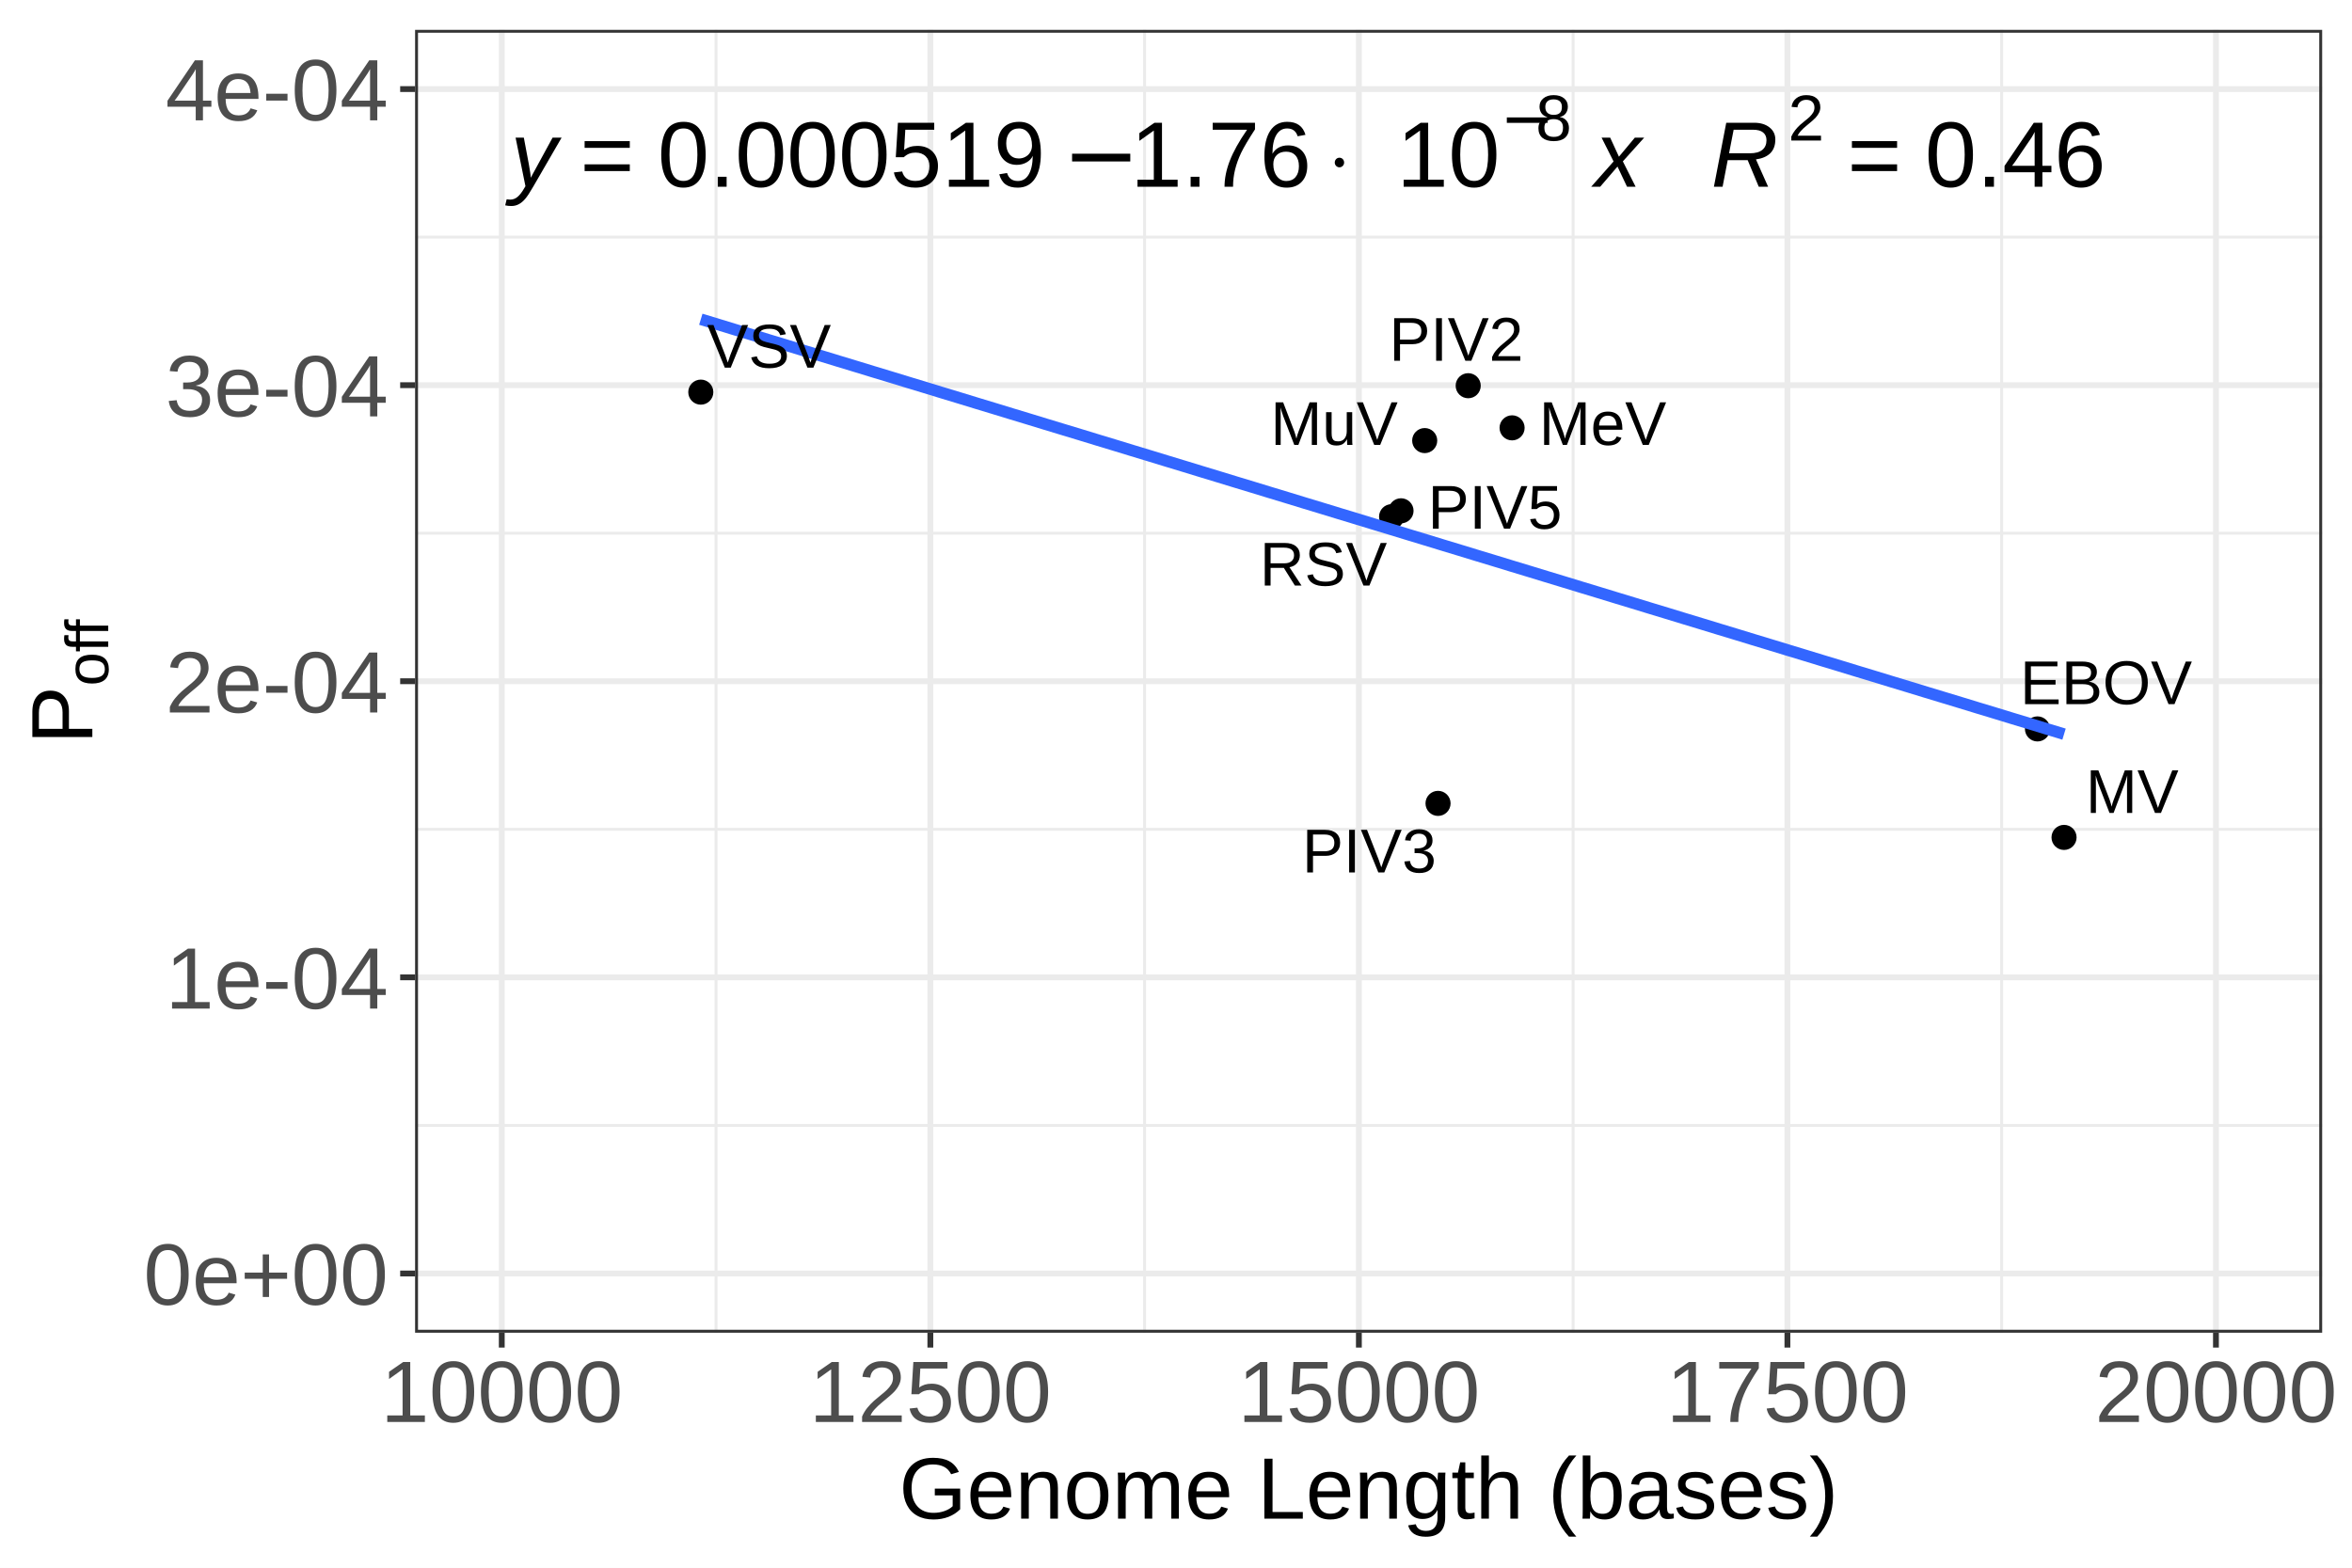
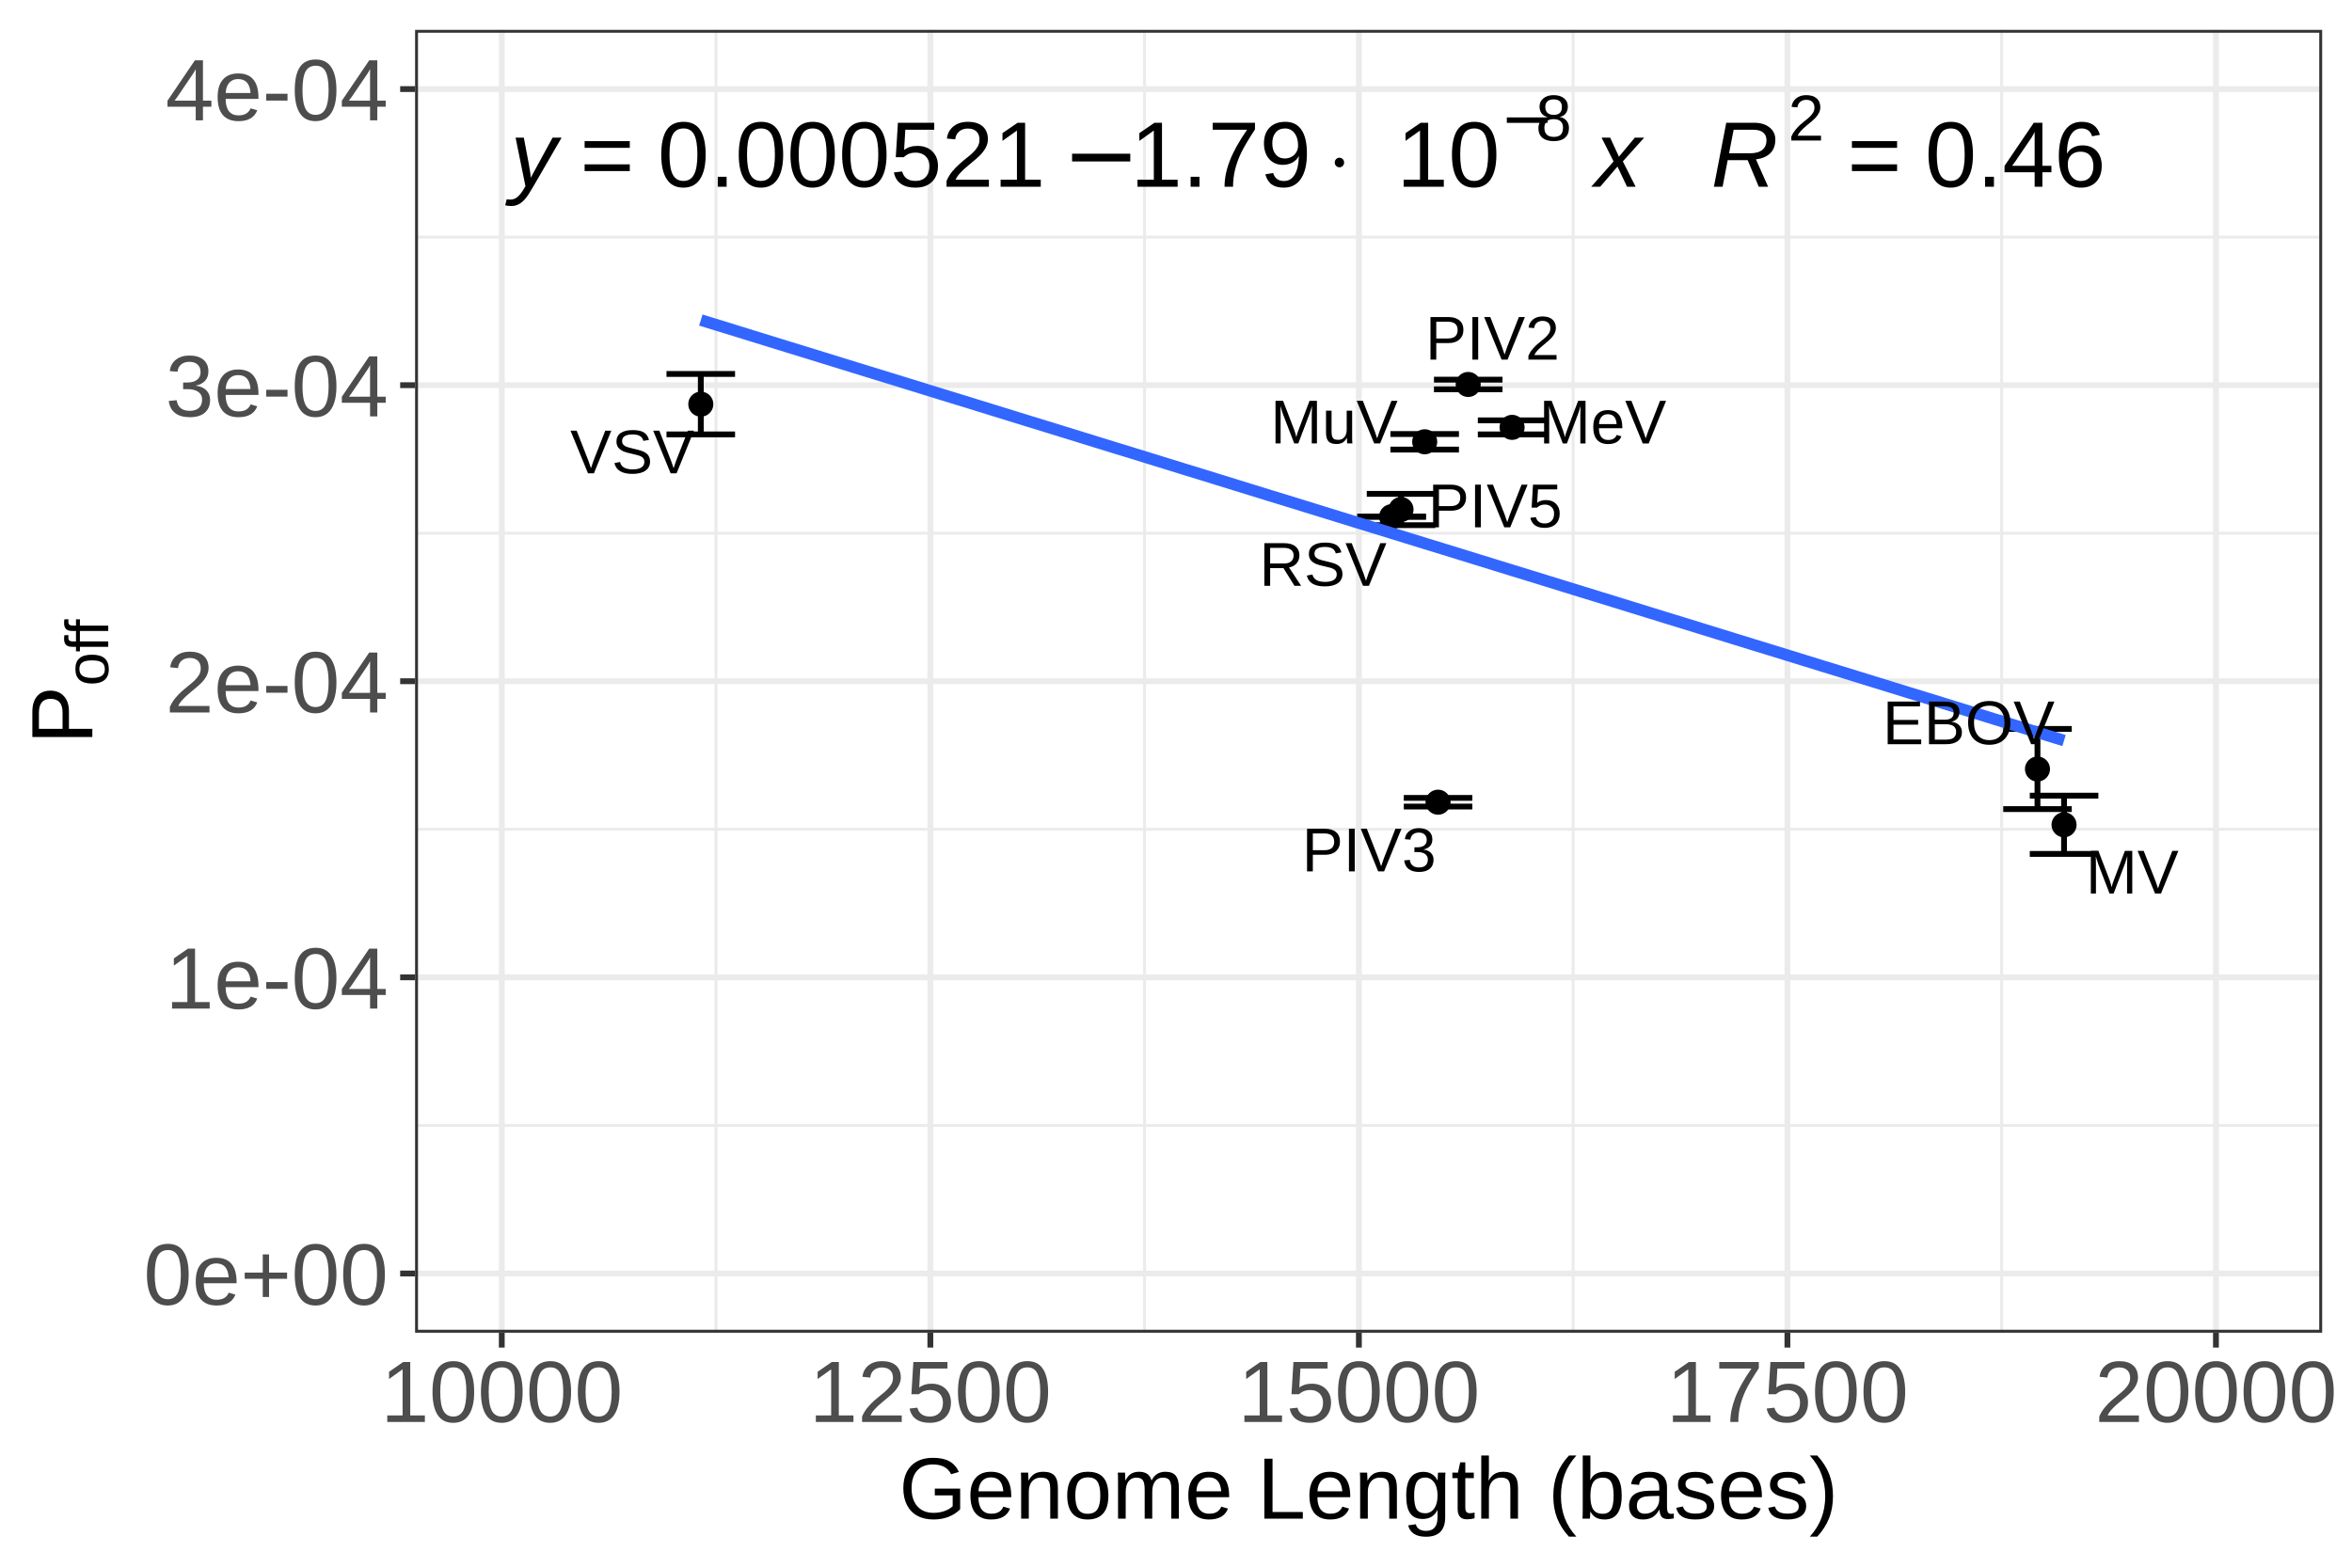
<svg xmlns="http://www.w3.org/2000/svg" class="svglite" width="432.00pt" height="288.00pt" viewBox="0 0 432.00 288.00">
  <defs>
    <style type="text/css">
    .svglite line, .svglite polyline, .svglite polygon, .svglite path, .svglite rect, .svglite circle {
      fill: none;
      stroke: #000000;
      stroke-linecap: round;
      stroke-linejoin: round;
      stroke-miterlimit: 10.00;
    }
    .svglite text {
      white-space: pre;
    }
  </style>
  </defs>
  <rect width="100%" height="100%" style="stroke: none; fill: #FFFFFF;" />
  <defs>
    <clipPath id="cpMC4wMHw0MzIuMDB8MC4wMHwyODguMDA=">
      <rect x="0.00" y="0.00" width="432.00" height="288.00" />
    </clipPath>
  </defs>
  <g clip-path="url(#cpMC4wMHw0MzIuMDB8MC4wMHwyODguMDA=)">
    <rect x="0.00" y="0.00" width="432.00" height="288.00" style="stroke-width: 1.07; stroke: #FFFFFF; fill: #FFFFFF;" />
  </g>
  <defs>
    <clipPath id="cpNzYuMjR8NDI2LjUyfDUuNDh8MjQ0Ljgz">
      <rect x="76.24" y="5.48" width="350.28" height="239.35" />
    </clipPath>
  </defs>
  <g clip-path="url(#cpNzYuMjR8NDI2LjUyfDUuNDh8MjQ0Ljgz)">
    <rect x="76.24" y="5.48" width="350.28" height="239.35" style="stroke-width: 1.07; stroke: none; fill: #FFFFFF;" />
    <polyline points="76.24,206.75 426.52,206.75 " style="stroke-width: 0.53; stroke: #EBEBEB; stroke-linecap: butt;" />
    <polyline points="76.24,152.35 426.52,152.35 " style="stroke-width: 0.53; stroke: #EBEBEB; stroke-linecap: butt;" />
    <polyline points="76.24,97.95 426.52,97.95 " style="stroke-width: 0.53; stroke: #EBEBEB; stroke-linecap: butt;" />
    <polyline points="76.24,43.56 426.52,43.56 " style="stroke-width: 0.53; stroke: #EBEBEB; stroke-linecap: butt;" />
    <polyline points="131.52,244.83 131.52,5.48 " style="stroke-width: 0.53; stroke: #EBEBEB; stroke-linecap: butt;" />
    <polyline points="210.23,244.83 210.23,5.48 " style="stroke-width: 0.53; stroke: #EBEBEB; stroke-linecap: butt;" />
    <polyline points="288.94,244.83 288.94,5.48 " style="stroke-width: 0.53; stroke: #EBEBEB; stroke-linecap: butt;" />
    <polyline points="367.65,244.83 367.65,5.48 " style="stroke-width: 0.53; stroke: #EBEBEB; stroke-linecap: butt;" />
    <polyline points="76.24,233.95 426.52,233.95 " style="stroke-width: 1.07; stroke: #EBEBEB; stroke-linecap: butt;" />
    <polyline points="76.24,179.55 426.52,179.55 " style="stroke-width: 1.07; stroke: #EBEBEB; stroke-linecap: butt;" />
    <polyline points="76.24,125.15 426.52,125.15 " style="stroke-width: 1.07; stroke: #EBEBEB; stroke-linecap: butt;" />
    <polyline points="76.24,70.76 426.52,70.76 " style="stroke-width: 1.07; stroke: #EBEBEB; stroke-linecap: butt;" />
    <polyline points="76.24,16.36 426.52,16.36 " style="stroke-width: 1.07; stroke: #EBEBEB; stroke-linecap: butt;" />
    <polyline points="92.16,244.83 92.16,5.48 " style="stroke-width: 1.07; stroke: #EBEBEB; stroke-linecap: butt;" />
    <polyline points="170.88,244.83 170.88,5.48 " style="stroke-width: 1.07; stroke: #EBEBEB; stroke-linecap: butt;" />
    <polyline points="249.59,244.83 249.59,5.48 " style="stroke-width: 1.07; stroke: #EBEBEB; stroke-linecap: butt;" />
    <polyline points="328.30,244.83 328.30,5.48 " style="stroke-width: 1.07; stroke: #EBEBEB; stroke-linecap: butt;" />
    <polyline points="407.01,244.83 407.01,5.48 " style="stroke-width: 1.07; stroke: #EBEBEB; stroke-linecap: butt;" />
-     <circle cx="128.72" cy="72.04" r="1.95" style="stroke-width: 0.71; fill: #000000;" />
-     <circle cx="277.73" cy="78.60" r="1.95" style="stroke-width: 0.71; fill: #000000;" />
-     <circle cx="269.67" cy="70.86" r="1.95" style="stroke-width: 0.71; fill: #000000;" />
-     <circle cx="264.13" cy="147.59" r="1.95" style="stroke-width: 0.71; fill: #000000;" />
-     <circle cx="257.33" cy="93.84" r="1.95" style="stroke-width: 0.71; fill: #000000;" />
-     <circle cx="261.68" cy="80.94" r="1.95" style="stroke-width: 0.71; fill: #000000;" />
-     <circle cx="374.23" cy="133.91" r="1.95" style="stroke-width: 0.71; fill: #000000;" />
-     <circle cx="379.11" cy="153.84" r="1.95" style="stroke-width: 0.71; fill: #000000;" />
+     <circle cx="128.72" cy="74.25" r="1.95" style="stroke-width: 0.71; fill: #000000;" />
+     <circle cx="277.73" cy="78.51" r="1.95" style="stroke-width: 0.71; fill: #000000;" />
+     <circle cx="269.67" cy="70.63" r="1.95" style="stroke-width: 0.71; fill: #000000;" />
+     <circle cx="264.13" cy="147.37" r="1.95" style="stroke-width: 0.71; fill: #000000;" />
+     <circle cx="257.33" cy="93.60" r="1.95" style="stroke-width: 0.71; fill: #000000;" />
+     <circle cx="261.68" cy="81.16" r="1.95" style="stroke-width: 0.71; fill: #000000;" />
+     <circle cx="374.23" cy="141.28" r="1.95" style="stroke-width: 0.71; fill: #000000;" />
+     <circle cx="379.11" cy="151.52" r="1.95" style="stroke-width: 0.71; fill: #000000;" />
    <circle cx="255.60" cy="94.92" r="1.95" style="stroke-width: 0.71; fill: #000000;" />
-     <polyline points="128.72,58.65 131.89,59.61 135.06,60.58 138.23,61.54 141.40,62.51 144.57,63.47 147.73,64.44 150.90,65.40 154.07,66.37 157.24,67.33 160.41,68.30 163.58,69.26 166.75,70.23 169.92,71.19 173.09,72.16 176.26,73.12 179.43,74.09 182.60,75.05 185.77,76.02 188.94,76.98 192.11,77.95 195.28,78.91 198.45,79.87 201.62,80.84 204.79,81.80 207.96,82.77 211.13,83.73 214.30,84.70 217.47,85.66 220.64,86.63 223.80,87.59 226.97,88.56 230.14,89.52 233.31,90.49 236.48,91.45 239.65,92.42 242.82,93.38 245.99,94.35 249.16,95.31 252.33,96.28 255.50,97.24 258.67,98.21 261.84,99.17 265.01,100.14 268.18,101.10 271.35,102.07 274.52,103.03 277.69,104.00 280.86,104.96 284.03,105.93 287.20,106.89 290.37,107.86 293.54,108.82 296.71,109.79 299.87,110.75 303.04,111.72 306.21,112.68 309.38,113.65 312.55,114.61 315.72,115.58 318.89,116.54 322.06,117.51 325.23,118.47 328.40,119.44 331.57,120.40 334.74,121.37 337.91,122.33 341.08,123.30 344.25,124.26 347.42,125.23 350.59,126.19 353.76,127.16 356.93,128.12 360.10,129.08 363.27,130.05 366.44,131.01 369.61,131.98 372.78,132.94 375.94,133.91 379.11,134.87 " style="stroke-width: 2.13; stroke: #3366FF; stroke-linecap: butt;" />
+     <polyline points="122.42,68.70 135.01,68.70 " style="stroke-width: 1.07; stroke-linecap: butt;" />
+     <polyline points="128.72,68.70 128.72,79.80 " style="stroke-width: 1.07; stroke-linecap: butt;" />
+     <polyline points="122.42,79.80 135.01,79.80 " style="stroke-width: 1.07; stroke-linecap: butt;" />
+     <polyline points="271.44,77.22 284.03,77.22 " style="stroke-width: 1.07; stroke-linecap: butt;" />
+     <polyline points="277.73,77.22 277.73,79.81 " style="stroke-width: 1.07; stroke-linecap: butt;" />
+     <polyline points="271.44,79.81 284.03,79.81 " style="stroke-width: 1.07; stroke-linecap: butt;" />
+     <polyline points="263.38,69.75 275.97,69.75 " style="stroke-width: 1.07; stroke-linecap: butt;" />
+     <polyline points="269.67,69.75 269.67,71.52 " style="stroke-width: 1.07; stroke-linecap: butt;" />
+     <polyline points="263.38,71.52 275.97,71.52 " style="stroke-width: 1.07; stroke-linecap: butt;" />
+     <polyline points="257.84,146.58 270.43,146.58 " style="stroke-width: 1.07; stroke-linecap: butt;" />
+     <polyline points="264.13,146.58 264.13,148.17 " style="stroke-width: 1.07; stroke-linecap: butt;" />
+     <polyline points="257.84,148.17 270.43,148.17 " style="stroke-width: 1.07; stroke-linecap: butt;" />
+     <polyline points="251.04,90.73 263.63,90.73 " style="stroke-width: 1.07; stroke-linecap: butt;" />
+     <polyline points="257.33,90.73 257.33,96.48 " style="stroke-width: 1.07; stroke-linecap: butt;" />
+     <polyline points="251.04,96.48 263.63,96.48 " style="stroke-width: 1.07; stroke-linecap: butt;" />
+     <polyline points="255.38,79.73 267.97,79.73 " style="stroke-width: 1.07; stroke-linecap: butt;" />
+     <polyline points="261.68,79.73 261.68,82.59 " style="stroke-width: 1.07; stroke-linecap: butt;" />
+     <polyline points="255.38,82.59 267.97,82.59 " style="stroke-width: 1.07; stroke-linecap: butt;" />
+     <polyline points="367.94,133.91 380.53,133.91 " style="stroke-width: 1.07; stroke-linecap: butt;" />
+     <polyline points="374.23,133.91 374.23,148.64 " style="stroke-width: 1.07; stroke-linecap: butt;" />
+     <polyline points="367.94,148.64 380.53,148.64 " style="stroke-width: 1.07; stroke-linecap: butt;" />
+     <polyline points="372.82,146.17 385.41,146.17 " style="stroke-width: 1.07; stroke-linecap: butt;" />
+     <polyline points="379.11,146.17 379.11,156.87 " style="stroke-width: 1.07; stroke-linecap: butt;" />
+     <polyline points="372.82,156.87 385.41,156.87 " style="stroke-width: 1.07; stroke-linecap: butt;" />
+     <polyline points="249.30,94.92 261.90,94.92 " style="stroke-width: 1.07; stroke-linecap: butt;" />
+     <polyline points="255.60,94.92 255.60,94.92 " style="stroke-width: 1.07; stroke-linecap: butt;" />
+     <polyline points="249.30,94.92 261.90,94.92 " style="stroke-width: 1.07; stroke-linecap: butt;" />
+     <polyline points="128.72,58.80 131.89,59.77 135.06,60.75 138.23,61.73 141.40,62.71 144.57,63.69 147.73,64.66 150.90,65.64 154.07,66.62 157.24,67.60 160.41,68.58 163.58,69.55 166.75,70.53 169.92,71.51 173.09,72.49 176.26,73.46 179.43,74.44 182.60,75.42 185.77,76.40 188.94,77.38 192.11,78.35 195.28,79.33 198.45,80.31 201.62,81.29 204.79,82.27 207.96,83.24 211.13,84.22 214.30,85.20 217.47,86.18 220.64,87.15 223.80,88.13 226.97,89.11 230.14,90.09 233.31,91.07 236.48,92.04 239.65,93.02 242.82,94.00 245.99,94.98 249.16,95.96 252.33,96.93 255.50,97.91 258.67,98.89 261.84,99.87 265.01,100.84 268.18,101.82 271.35,102.80 274.52,103.78 277.69,104.76 280.86,105.73 284.03,106.71 287.20,107.69 290.37,108.67 293.54,109.64 296.71,110.62 299.87,111.60 303.04,112.58 306.21,113.56 309.38,114.53 312.55,115.51 315.72,116.49 318.89,117.47 322.06,118.45 325.23,119.42 328.40,120.40 331.57,121.38 334.74,122.36 337.91,123.33 341.08,124.31 344.25,125.29 347.42,126.27 350.59,127.25 353.76,128.22 356.93,129.20 360.10,130.18 363.27,131.16 366.44,132.14 369.61,133.11 372.78,134.09 375.94,135.07 379.11,136.05 " style="stroke-width: 2.13; stroke: #3366FF; stroke-linecap: butt;" />
    <text x="93.76" y="34.30" style="font-size: 17.07px; font-style: italic; font-family: &quot;Arial&quot;;" textLength="8.53px" lengthAdjust="spacingAndGlyphs">y</text>
    <text x="102.29" y="34.30" style="font-size: 17.07px; font-family: &quot;Symbol&quot;;" textLength="4.26px" lengthAdjust="spacingAndGlyphs"> </text>
    <text x="106.55" y="34.30" style="font-size: 17.07px; font-family: &quot;Arial&quot;;" textLength="9.96px" lengthAdjust="spacingAndGlyphs">=</text>
    <text x="116.52" y="34.30" style="font-size: 17.07px; font-family: &quot;Symbol&quot;;" textLength="4.26px" lengthAdjust="spacingAndGlyphs"> </text>
-     <text x="120.78" y="34.30" style="font-size: 17.07px; font-family: &quot;Arial&quot;;" textLength="71.16px" lengthAdjust="spacingAndGlyphs">0.000519</text>
+     <text x="120.78" y="34.30" style="font-size: 17.07px; font-family: &quot;Arial&quot;;" textLength="71.16px" lengthAdjust="spacingAndGlyphs">0.000521</text>
    <text x="195.10" y="34.30" style="font-size: 17.07px; font-family: &quot;Symbol&quot;;" textLength="9.37px" lengthAdjust="spacingAndGlyphs">−</text>
-     <text x="207.63" y="34.30" style="font-size: 17.07px; font-family: &quot;Arial&quot;;" textLength="33.21px" lengthAdjust="spacingAndGlyphs">1.76</text>
+     <text x="207.63" y="34.30" style="font-size: 17.07px; font-family: &quot;Arial&quot;;" textLength="33.21px" lengthAdjust="spacingAndGlyphs">1.79</text>
    <text x="243.99" y="34.30" style="font-size: 17.07px; font-family: &quot;Symbol&quot;;" textLength="9.37px" lengthAdjust="spacingAndGlyphs">×</text>
    <text x="256.52" y="34.30" style="font-size: 17.07px; font-family: &quot;Arial&quot;;" textLength="18.98px" lengthAdjust="spacingAndGlyphs">10</text>
    <text x="275.50" y="25.82" style="font-size: 11.95px; font-family: &quot;Symbol&quot;;" textLength="6.55px" lengthAdjust="spacingAndGlyphs">−</text>
    <text x="282.05" y="25.82" style="font-size: 11.95px; font-family: &quot;Arial&quot;;" textLength="6.64px" lengthAdjust="spacingAndGlyphs">8</text>
    <text x="288.69" y="34.30" style="font-size: 17.07px; font-family: &quot;Symbol&quot;;" textLength="4.26px" lengthAdjust="spacingAndGlyphs"> </text>
    <text x="292.95" y="34.30" style="font-size: 17.07px; font-style: italic; font-family: &quot;Arial&quot;;" textLength="8.53px" lengthAdjust="spacingAndGlyphs">x</text>
    <text x="301.48" y="34.30" style="font-size: 17.07px; font-family: &quot;Symbol&quot;;" textLength="4.26px" lengthAdjust="spacingAndGlyphs"> </text>
    <text x="305.74" y="34.30" style="font-size: 17.07px; font-family: &quot;Symbol&quot;;" textLength="4.26px" lengthAdjust="spacingAndGlyphs"> </text>
    <text x="310.01" y="34.30" style="font-size: 17.07px; font-family: &quot;Symbol&quot;;" textLength="4.26px" lengthAdjust="spacingAndGlyphs"> </text>
    <text x="314.27" y="34.30" style="font-size: 17.07px; font-style: italic; font-family: &quot;Arial&quot;;" textLength="12.32px" lengthAdjust="spacingAndGlyphs">R</text>
    <text x="328.42" y="25.82" style="font-size: 11.95px; font-family: &quot;Arial&quot;;" textLength="6.64px" lengthAdjust="spacingAndGlyphs">2</text>
    <text x="335.06" y="34.30" style="font-size: 17.07px; font-family: &quot;Symbol&quot;;" textLength="4.26px" lengthAdjust="spacingAndGlyphs"> </text>
    <text x="339.32" y="34.30" style="font-size: 17.07px; font-family: &quot;Arial&quot;;" textLength="9.96px" lengthAdjust="spacingAndGlyphs">=</text>
    <text x="349.29" y="34.30" style="font-size: 17.07px; font-family: &quot;Symbol&quot;;" textLength="4.26px" lengthAdjust="spacingAndGlyphs"> </text>
    <text x="353.55" y="34.30" style="font-size: 17.07px; font-family: &quot;Arial&quot;;" textLength="33.21px" lengthAdjust="spacingAndGlyphs">0.46</text>
-     <text x="141.26" y="67.54" text-anchor="middle" style="font-size: 11.38px; font-family: &quot;Arial&quot;;" textLength="22.77px" lengthAdjust="spacingAndGlyphs">VSV</text>
-     <text x="294.38" y="81.74" text-anchor="middle" style="font-size: 11.38px; font-family: &quot;Arial&quot;;" textLength="23.39px" lengthAdjust="spacingAndGlyphs">MeV</text>
-     <text x="267.48" y="66.28" text-anchor="middle" style="font-size: 11.38px; font-family: &quot;Arial&quot;;" textLength="24.67px" lengthAdjust="spacingAndGlyphs">PIV2</text>
-     <text x="251.50" y="160.28" text-anchor="middle" style="font-size: 11.38px; font-family: &quot;Arial&quot;;" textLength="24.67px" lengthAdjust="spacingAndGlyphs">PIV3</text>
-     <text x="274.59" y="97.13" text-anchor="middle" style="font-size: 11.38px; font-family: &quot;Arial&quot;;" textLength="24.67px" lengthAdjust="spacingAndGlyphs">PIV5</text>
-     <text x="245.05" y="81.74" text-anchor="middle" style="font-size: 11.38px; font-family: &quot;Arial&quot;;" textLength="23.39px" lengthAdjust="spacingAndGlyphs">MuV</text>
-     <text x="386.83" y="129.36" text-anchor="middle" style="font-size: 11.38px; font-family: &quot;Arial&quot;;" textLength="31.62px" lengthAdjust="spacingAndGlyphs">EBOV</text>
-     <text x="391.62" y="149.35" text-anchor="middle" style="font-size: 11.38px; font-family: &quot;Arial&quot;;" textLength="17.06px" lengthAdjust="spacingAndGlyphs">MV</text>
-     <text x="243.07" y="107.58" text-anchor="middle" style="font-size: 11.38px; font-family: &quot;Arial&quot;;" textLength="23.39px" lengthAdjust="spacingAndGlyphs">RSV</text>
+     <text x="116.13" y="86.95" text-anchor="middle" style="font-size: 11.38px; font-family: &quot;Arial&quot;;" textLength="22.77px" lengthAdjust="spacingAndGlyphs">VSV</text>
+     <text x="294.37" y="81.47" text-anchor="middle" style="font-size: 11.38px; font-family: &quot;Arial&quot;;" textLength="23.39px" lengthAdjust="spacingAndGlyphs">MeV</text>
+     <text x="274.14" y="66.07" text-anchor="middle" style="font-size: 11.38px; font-family: &quot;Arial&quot;;" textLength="24.67px" lengthAdjust="spacingAndGlyphs">PIV2</text>
+     <text x="251.47" y="160.08" text-anchor="middle" style="font-size: 11.38px; font-family: &quot;Arial&quot;;" textLength="24.67px" lengthAdjust="spacingAndGlyphs">PIV3</text>
+     <text x="274.63" y="96.87" text-anchor="middle" style="font-size: 11.38px; font-family: &quot;Arial&quot;;" textLength="24.67px" lengthAdjust="spacingAndGlyphs">PIV5</text>
+     <text x="245.04" y="81.46" text-anchor="middle" style="font-size: 11.38px; font-family: &quot;Arial&quot;;" textLength="23.39px" lengthAdjust="spacingAndGlyphs">MuV</text>
+     <text x="361.59" y="136.72" text-anchor="middle" style="font-size: 11.38px; font-family: &quot;Arial&quot;;" textLength="31.62px" lengthAdjust="spacingAndGlyphs">EBOV</text>
+     <text x="391.63" y="164.15" text-anchor="middle" style="font-size: 11.38px; font-family: &quot;Arial&quot;;" textLength="17.06px" lengthAdjust="spacingAndGlyphs">MV</text>
+     <text x="242.99" y="107.62" text-anchor="middle" style="font-size: 11.38px; font-family: &quot;Arial&quot;;" textLength="23.39px" lengthAdjust="spacingAndGlyphs">RSV</text>
    <rect x="76.24" y="5.48" width="350.28" height="239.35" style="stroke-width: 1.07; stroke: #333333;" />
  </g>
  <g clip-path="url(#cpMC4wMHw0MzIuMDB8MC4wMHwyODguMDA=)">
    <text x="71.31" y="239.68" text-anchor="end" style="font-size: 16.00px;fill: #4D4D4D; font-family: &quot;Arial&quot;;" textLength="44.94px" lengthAdjust="spacingAndGlyphs">0e+00</text>
    <text x="71.31" y="185.29" text-anchor="end" style="font-size: 16.00px;fill: #4D4D4D; font-family: &quot;Arial&quot;;" textLength="40.92px" lengthAdjust="spacingAndGlyphs">1e-04</text>
    <text x="71.31" y="130.89" text-anchor="end" style="font-size: 16.00px;fill: #4D4D4D; font-family: &quot;Arial&quot;;" textLength="40.92px" lengthAdjust="spacingAndGlyphs">2e-04</text>
    <text x="71.31" y="76.49" text-anchor="end" style="font-size: 16.00px;fill: #4D4D4D; font-family: &quot;Arial&quot;;" textLength="40.92px" lengthAdjust="spacingAndGlyphs">3e-04</text>
    <text x="71.31" y="22.10" text-anchor="end" style="font-size: 16.00px;fill: #4D4D4D; font-family: &quot;Arial&quot;;" textLength="40.92px" lengthAdjust="spacingAndGlyphs">4e-04</text>
    <polyline points="73.50,233.95 76.24,233.95 " style="stroke-width: 1.07; stroke: #333333; stroke-linecap: butt;" />
    <polyline points="73.50,179.55 76.24,179.55 " style="stroke-width: 1.07; stroke: #333333; stroke-linecap: butt;" />
    <polyline points="73.50,125.15 76.24,125.15 " style="stroke-width: 1.07; stroke: #333333; stroke-linecap: butt;" />
    <polyline points="73.50,70.76 76.24,70.76 " style="stroke-width: 1.07; stroke: #333333; stroke-linecap: butt;" />
    <polyline points="73.50,16.36 76.24,16.36 " style="stroke-width: 1.07; stroke: #333333; stroke-linecap: butt;" />
    <polyline points="92.16,247.57 92.16,244.83 " style="stroke-width: 1.07; stroke: #333333; stroke-linecap: butt;" />
    <polyline points="170.88,247.57 170.88,244.83 " style="stroke-width: 1.07; stroke: #333333; stroke-linecap: butt;" />
    <polyline points="249.59,247.57 249.59,244.83 " style="stroke-width: 1.07; stroke: #333333; stroke-linecap: butt;" />
    <polyline points="328.30,247.57 328.30,244.83 " style="stroke-width: 1.07; stroke: #333333; stroke-linecap: butt;" />
    <polyline points="407.01,247.57 407.01,244.83 " style="stroke-width: 1.07; stroke: #333333; stroke-linecap: butt;" />
    <text x="92.16" y="261.23" text-anchor="middle" style="font-size: 16.00px;fill: #4D4D4D; font-family: &quot;Arial&quot;;" textLength="44.50px" lengthAdjust="spacingAndGlyphs">10000</text>
    <text x="170.88" y="261.23" text-anchor="middle" style="font-size: 16.00px;fill: #4D4D4D; font-family: &quot;Arial&quot;;" textLength="44.50px" lengthAdjust="spacingAndGlyphs">12500</text>
    <text x="249.59" y="261.23" text-anchor="middle" style="font-size: 16.00px;fill: #4D4D4D; font-family: &quot;Arial&quot;;" textLength="44.50px" lengthAdjust="spacingAndGlyphs">15000</text>
    <text x="328.30" y="261.23" text-anchor="middle" style="font-size: 16.00px;fill: #4D4D4D; font-family: &quot;Arial&quot;;" textLength="44.50px" lengthAdjust="spacingAndGlyphs">17500</text>
    <text x="407.01" y="261.23" text-anchor="middle" style="font-size: 16.00px;fill: #4D4D4D; font-family: &quot;Arial&quot;;" textLength="44.50px" lengthAdjust="spacingAndGlyphs">20000</text>
    <text x="251.38" y="278.99" text-anchor="middle" style="font-size: 16.00px; font-family: &quot;Arial&quot;;" textLength="172.55px" lengthAdjust="spacingAndGlyphs">Genome Length (bases)</text>
    <text transform="translate(16.96,136.71) rotate(-90)" style="font-size: 16.00px; font-family: &quot;Arial&quot;;" textLength="10.67px" lengthAdjust="spacingAndGlyphs">P</text>
    <text transform="translate(19.88,126.04) rotate(-90)" style="font-size: 11.20px; font-family: &quot;Arial&quot;;" textLength="12.44px" lengthAdjust="spacingAndGlyphs">off</text>
  </g>
</svg>
